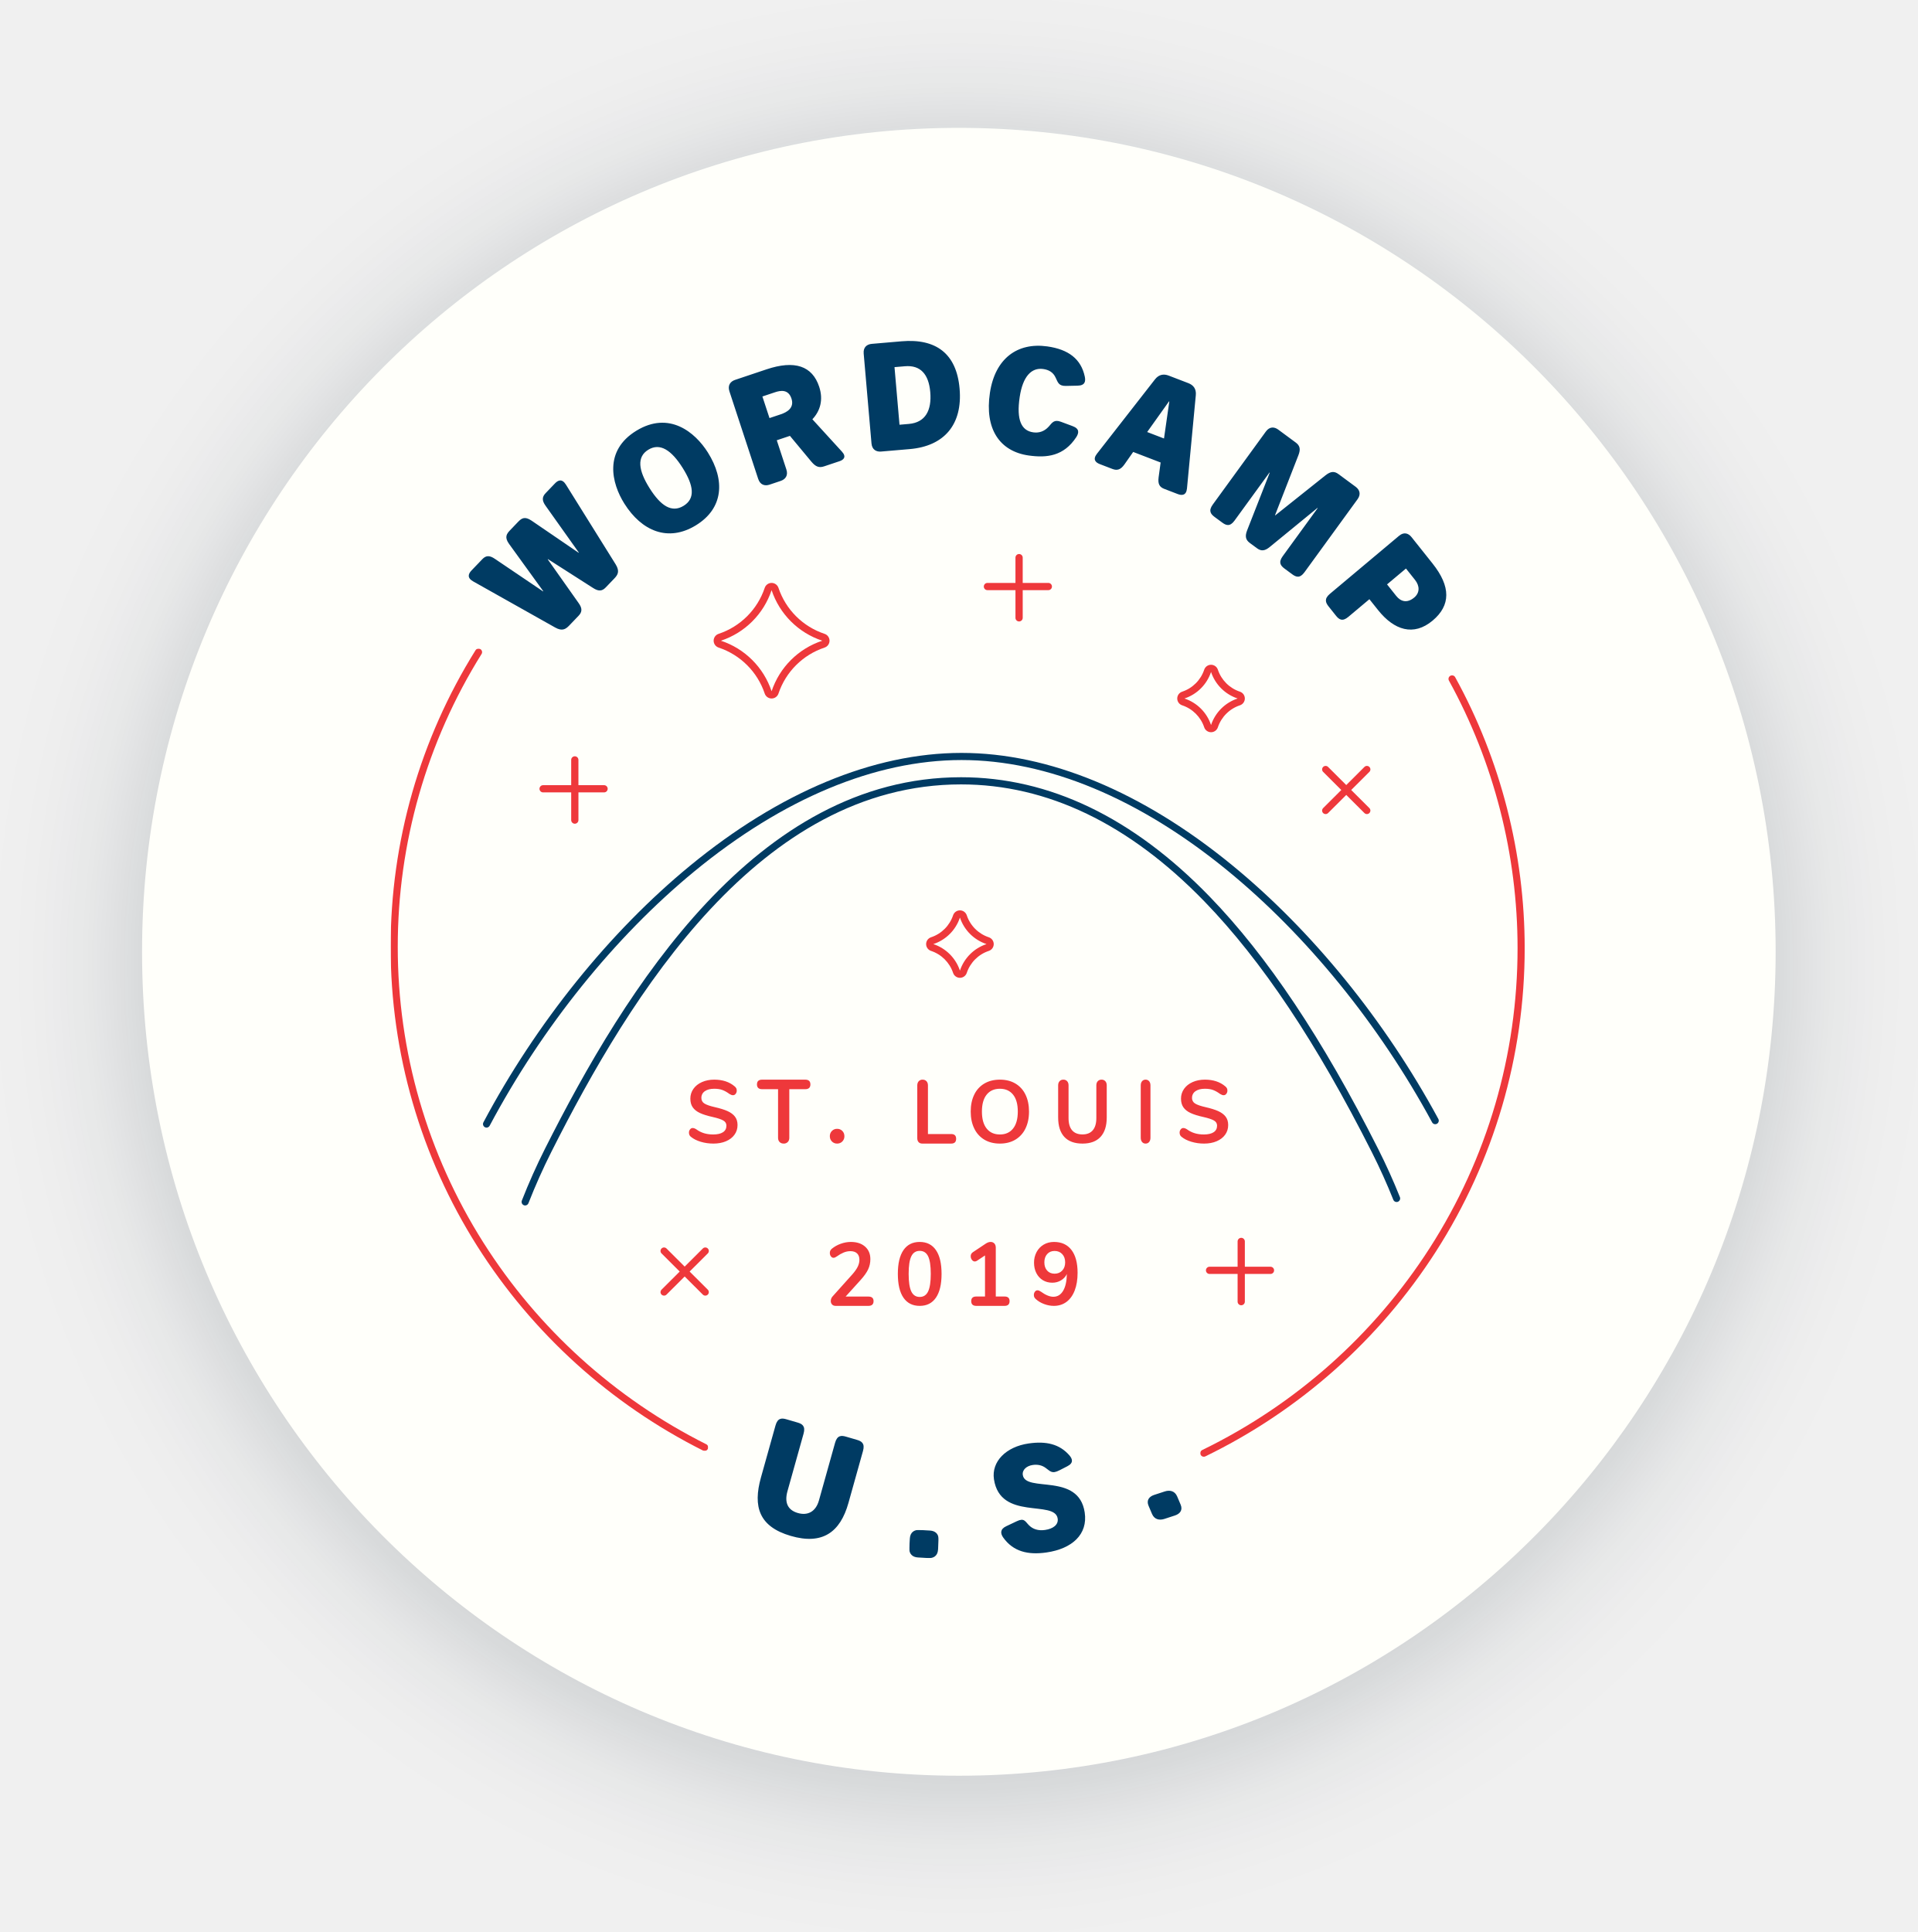
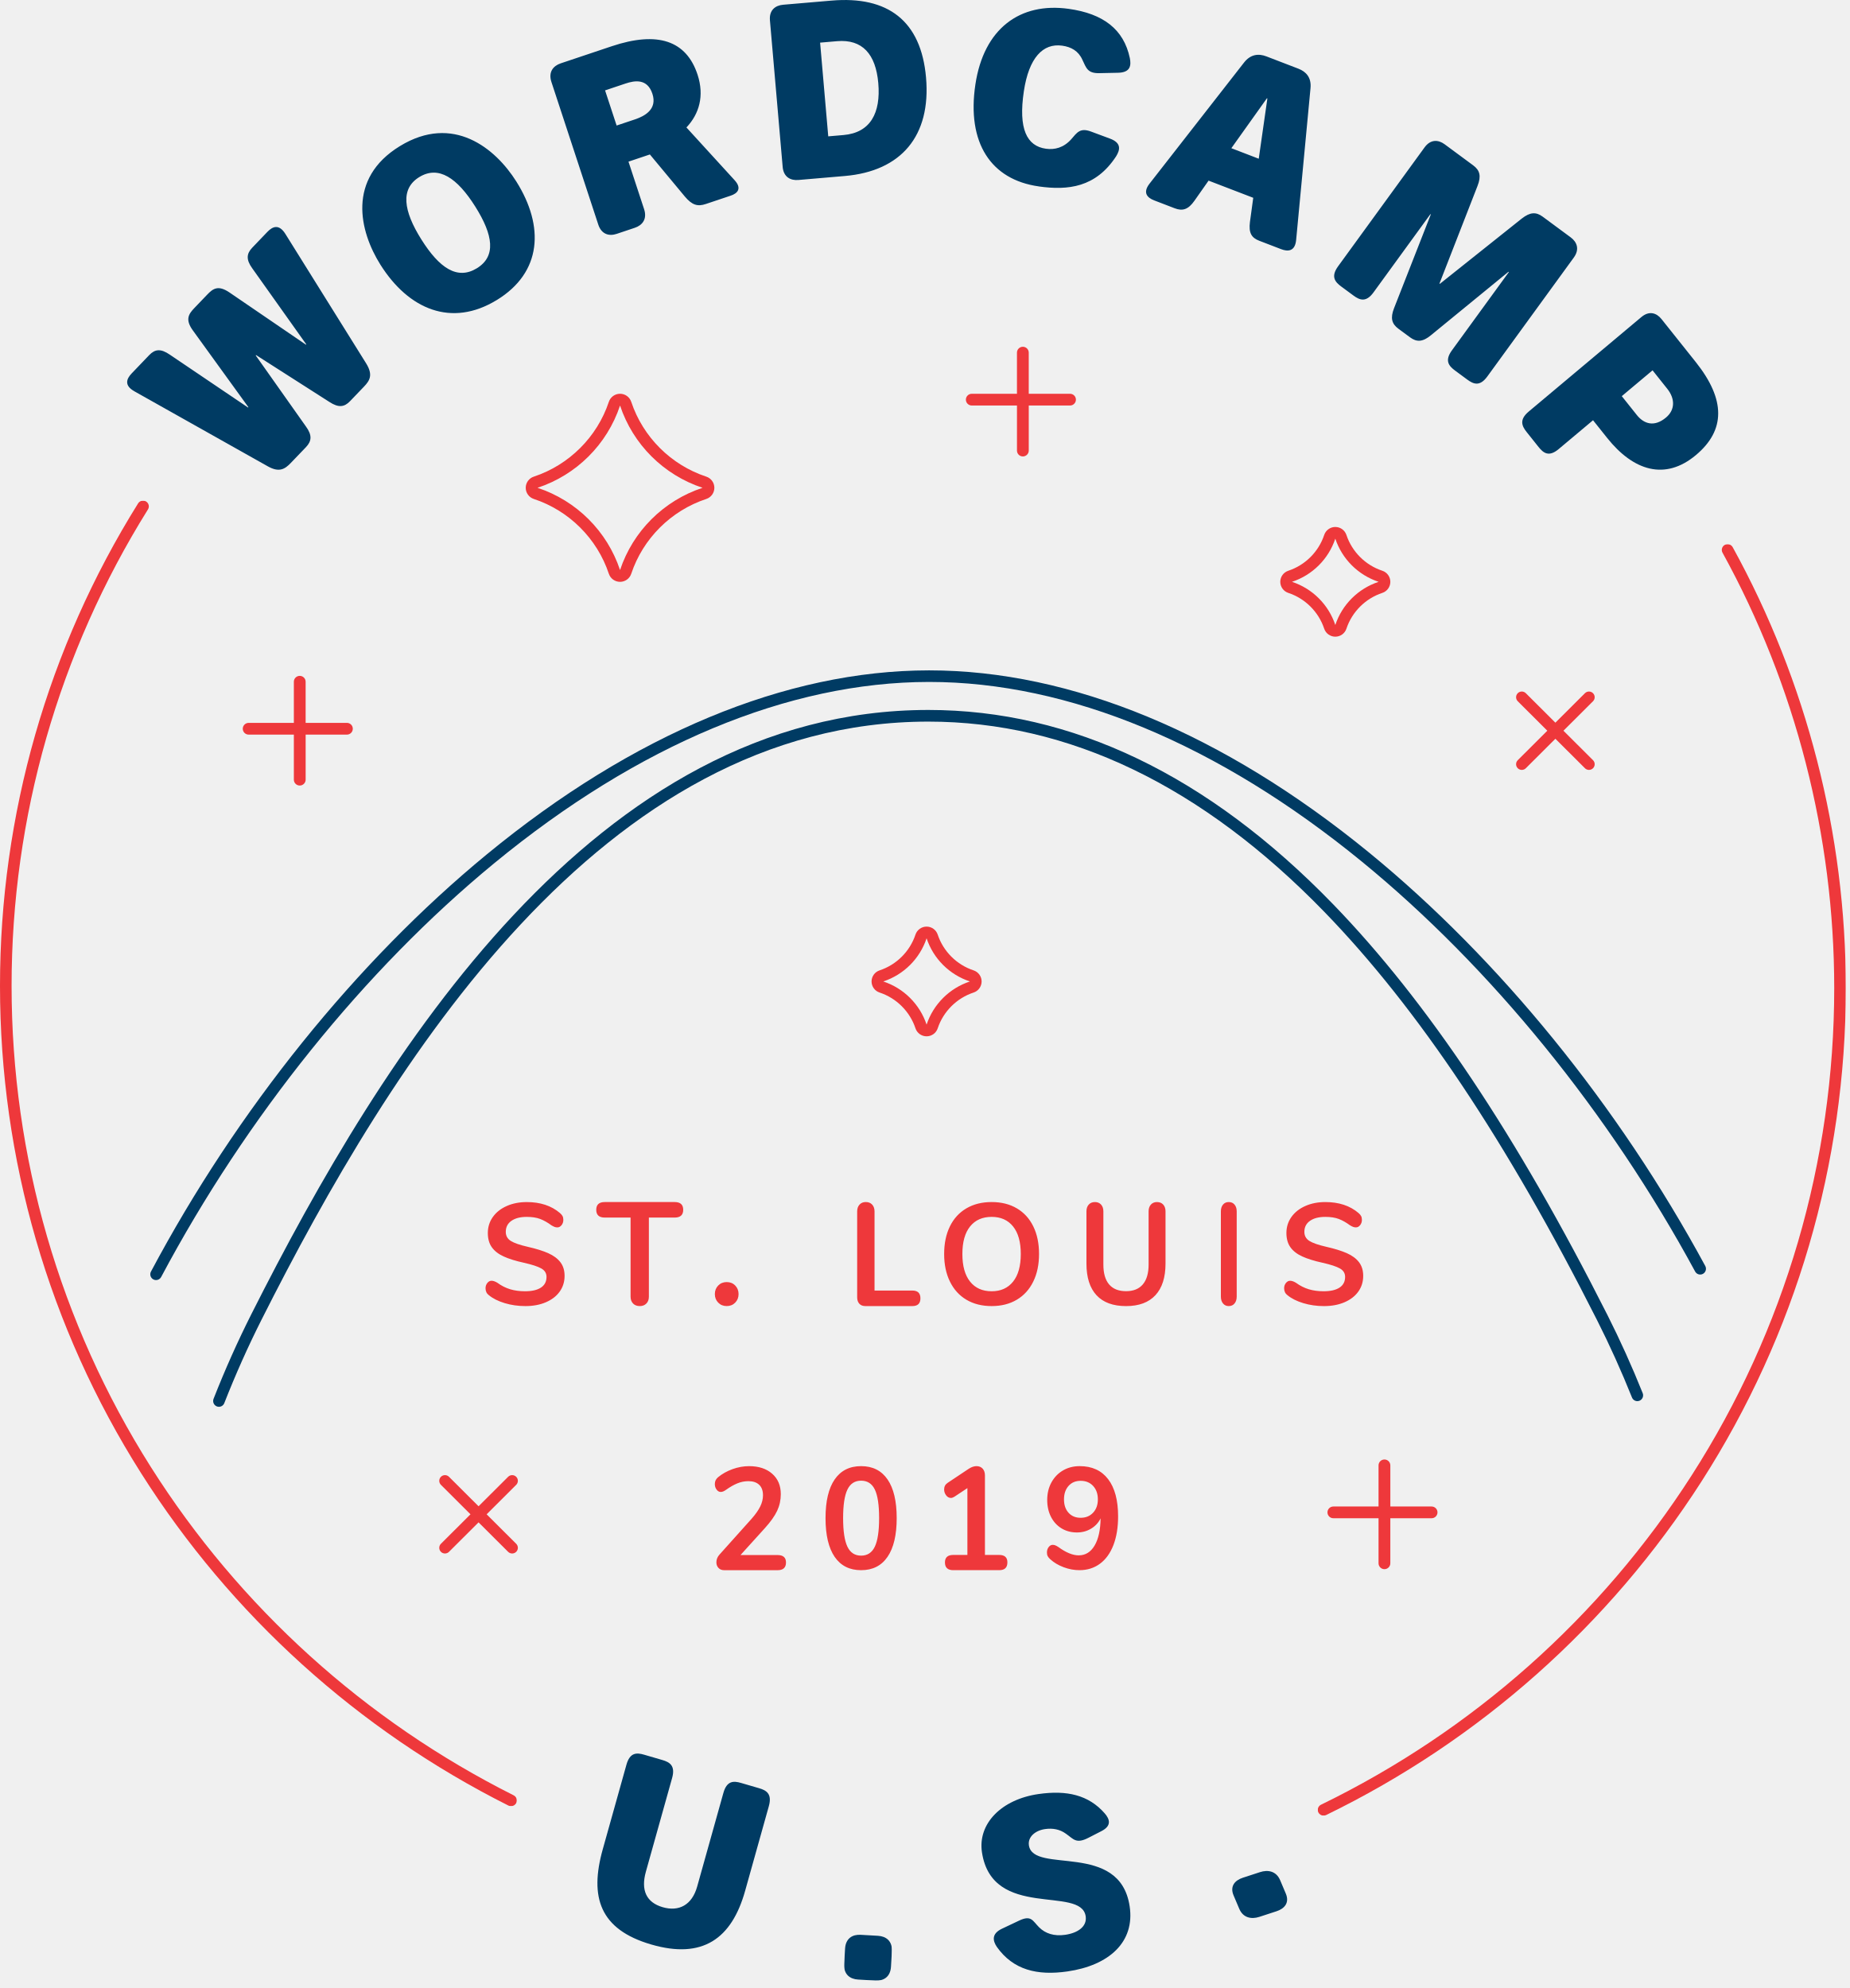
- <svg xmlns="http://www.w3.org/2000/svg" xmlns:xlink="http://www.w3.org/1999/xlink" width="270" height="272">
+ <svg xmlns="http://www.w3.org/2000/svg" xmlns:xlink="http://www.w3.org/1999/xlink" width="160" height="172">
  <defs>
-     <ellipse id="b" cx="115" cy="116" rx="115" ry="116" />
-     <filter x="-13.5%" y="-12.5%" width="127%" height="126.7%" filterUnits="objectBoundingBox" id="a">
-       <feOffset dy="2" in="SourceAlpha" result="shadowOffsetOuter1" />
-       <feGaussianBlur stdDeviation="10" in="shadowOffsetOuter1" result="shadowBlurOuter1" />
-       <feColorMatrix values="0 0 0 0 0 0 0 0 0 0.075 0 0 0 0 0.125 0 0 0 0.2 0" in="shadowBlurOuter1" />
-     </filter>
-     <path id="c" d="M0 .316h44.706V113.27H0z" />
-     <path id="e" d="M.09.002h45.678v110.005H.091z" />
-     <path id="g" d="M.324.097h4.134v3.967H.324z" />
+     <path id="a" d="M0 .316h44.706v112.954H0z" />
+     <path id="c" d="M.091.002h45.678v110.005H.091z" />
+     <path id="e" d="M.324.097h4.134v3.967H.324z" />
  </defs>
  <g fill="none" fill-rule="evenodd">
-     <g fill-rule="nonzero" transform="translate(20 18)">
-       <use fill="#000" filter="url(#a)" xlink:href="#b" />
-       <use fill="#FFFFFA" xlink:href="#b" />
+     <g fill="#003B63">
+       <path d="M13.059 110.015c-.13.244-.038.548.205.678a.495.495 0 0 0 .235.059.498.498 0 0 0 .44-.265c7.377-13.87 17.606-26.582 28.804-35.794 12.466-10.255 25.47-15.682 37.604-15.692h.034c12.052 0 24.998 5.379 37.437 15.556 11.14 9.115 21.374 21.705 28.815 35.454a.497.497 0 0 0 .676.201c.242-.132.332-.437.2-.68-7.502-13.86-17.822-26.558-29.061-35.752C105.827 63.456 92.666 58 80.381 58h-.035c-12.367.01-25.588 5.515-38.235 15.918-11.297 9.293-21.615 22.113-29.052 36.097" />
+       <path d="M141.17 120.911a.497.497 0 0 0 .65.278c.256-.104.379-.398.276-.656-.924-2.307-1.951-4.583-3.052-6.764-7.836-15.52-15.6-27.147-23.737-35.545-10.801-11.147-22.577-16.799-35-16.799-28.871 0-47.252 29.836-58.566 52.279-1.184 2.349-2.284 4.812-3.268 7.321-.102.258.024.551.28.654a.494.494 0 0 0 .184.036.5.5 0 0 0 .465-.319c.973-2.479 2.059-4.913 3.23-7.234C33.826 91.955 51.985 62.433 80.307 62.433c12.144 0 23.68 5.55 34.286 16.496 8.065 8.324 15.772 19.87 23.561 35.298 1.088 2.155 2.103 4.404 3.016 6.684" />
    </g>
-     <g fill="#003B63">
-       <path d="M68.059 158.015a.503.503 0 0 0 .44.738c.177 0 .35-.096.44-.265 7.376-13.87 17.606-26.582 28.803-35.794 12.467-10.255 25.47-15.681 37.604-15.691h.035c12.052 0 24.998 5.379 37.437 15.556 11.14 9.115 21.374 21.705 28.815 35.454a.497.497 0 0 0 .676.2.502.502 0 0 0 .2-.68c-7.502-13.86-17.822-26.557-29.062-35.752C160.827 111.456 147.666 106 135.381 106h-.035c-12.367.01-25.589 5.515-38.235 15.918-11.298 9.294-21.615 22.113-29.052 36.097" />
-       <path d="M196.17 168.911a.497.497 0 0 0 .65.278.505.505 0 0 0 .276-.656 86.226 86.226 0 0 0-3.052-6.764c-7.836-15.52-15.6-27.147-23.737-35.544-10.801-11.148-22.577-16.8-35-16.8-28.871 0-47.252 29.836-58.566 52.28a86.477 86.477 0 0 0-3.269 7.32.505.505 0 0 0 .464.69.5.5 0 0 0 .465-.32 85.42 85.42 0 0 1 3.23-7.234c11.195-22.206 29.354-51.728 57.676-51.728 12.144 0 23.68 5.55 34.286 16.496 8.065 8.324 15.772 19.87 23.56 35.298a85.226 85.226 0 0 1 3.017 6.684" />
+     <g transform="translate(0 43)">
+       <mask id="b" fill="#fff">
+         <use xlink:href="#a" />
+       </mask>
+       <path fill="#EE383B" d="M44.431 112.329c-12.856-6.456-23.706-16.275-31.377-28.396-7.885-12.458-12.052-26.856-12.052-41.636 0-14.604 4.08-28.859 11.797-41.223.146-.233.073-.54-.162-.684-.235-.144-.544-.072-.69.161C4.131 13.074-0 27.509-0 42.298c0 14.967 4.221 29.547 12.206 42.163C19.973 96.735 30.96 106.678 43.979 113.216a.5.5 0 0 0 .226.054c.183 0 .359-.1.447-.272.125-.245.026-.544-.221-.668" mask="url(#b)" />
    </g>
-     <g transform="translate(55 91)">
+     <g transform="translate(113.8983 47.0796)">
      <mask id="d" fill="#fff">
        <use xlink:href="#c" />
      </mask>
-       <path d="M44.431 112.33a79.173 79.173 0 0 1-31.377-28.397A77.735 77.735 0 0 1 1.002 42.298 77.768 77.768 0 0 1 12.8 1.074a.495.495 0 0 0-.162-.684.504.504 0 0 0-.69.161A78.756 78.756 0 0 0 0 42.298 78.72 78.72 0 0 0 12.205 84.46a80.167 80.167 0 0 0 31.774 28.755.5.5 0 0 0 .673-.219.495.495 0 0 0-.22-.668" fill="#EE383B" mask="url(#d)" />
+       <path fill="#EE383B" d="M35.981.261c-.133-.242-.438-.33-.68-.198a.496.496 0 0 0-.199.675c6.322 11.481 9.664 24.508 9.664 37.672 0 14.997-4.266 29.578-12.338 42.167-7.857 12.256-18.942 22.106-32.056 28.485-.249.121-.351.419-.23.666a.501.501 0 0 0 .45.279.508.508 0 0 0 .221-.051c13.279-6.46 24.504-16.434 32.461-28.845 8.174-12.749 12.495-27.516 12.495-42.702 0-13.33-3.385-26.522-9.787-38.149" mask="url(#d)" />
    </g>
-     <g transform="translate(168.898 95.08)">
+     <g fill="#EE383B">
+       <path d="M80.152 88.65c-.587-1.765-1.976-3.15-3.746-3.735 1.77-.585 3.159-1.97 3.746-3.735.587 1.765 1.976 3.15 3.746 3.735-1.77.585-3.159 1.97-3.746 3.735m4.065-2.776a1.011 1.011 0 0 0 .695-.959c0-.435-.28-.822-.695-.959-1.459-.482-2.619-1.639-3.103-3.094a1.014 1.014 0 0 0-.962-.693 1.014 1.014 0 0 0-.962.693c-.483 1.455-1.643 2.612-3.103 3.094a1.011 1.011 0 0 0-.695.959c0 .436.28.822.695.959 1.459.482 2.619 1.639 3.103 3.094.138.414.525.693.962.693.437 0 .825-.279.962-.693.483-1.455 1.643-2.612 3.103-3.094M53.635 35.086c1.118 3.364 3.764 6.003 7.138 7.118-3.374 1.115-6.02 3.754-7.138 7.117-1.118-3.363-3.765-6.003-7.138-7.117 3.373-1.115 6.02-3.754 7.138-7.118m-8.159 7.118c0 .438.282.828.7.966 3.052 1.009 5.479 3.428 6.49 6.472.139.416.529.698.969.698.44 0 .83-.281.969-.698 1.012-3.043 3.438-5.463 6.49-6.472a1.018 1.018 0 0 0 .7-.966c0-.439-.282-.829-.7-.966-3.053-1.009-5.479-3.429-6.49-6.472a1.021 1.021 0 0 0-.969-.698c-.44 0-.83.281-.969.698-1.012 3.043-3.438 5.463-6.49 6.472a1.018 1.018 0 0 0-.7.966M115.507 46.604c.587 1.765 1.976 3.15 3.746 3.735-1.77.585-3.159 1.97-3.746 3.735-.587-1.765-1.976-3.15-3.746-3.735 1.77-.585 3.159-1.97 3.746-3.735m-4.065 2.776a1.01 1.01 0 0 0-.695.959c0 .435.28.822.695.959 1.459.482 2.619 1.639 3.103 3.094.138.414.525.693.962.693.437 0 .825-.279.962-.693.483-1.455 1.643-2.612 3.103-3.094a1.011 1.011 0 0 0 .695-.959c0-.436-.28-.823-.695-.959-1.459-.482-2.619-1.639-3.103-3.094a1.014 1.014 0 0 0-.962-.693 1.014 1.014 0 0 0-.962.693c-.483 1.455-1.643 2.612-3.103 3.094M84.061 35.085h3.909v3.898c0 .281.228.508.51.508.281 0 .51-.228.51-.508v-3.898h3.569c.281 0 .51-.228.51-.508 0-.281-.229-.508-.51-.508h-3.57v-3.559c0-.281-.228-.508-.51-.508-.281 0-.51.228-.51.508v3.559H84.061c-.281 0-.51.228-.51.508 0 .281.229.508.51.508M25.929 58.475c-.281 0-.51.228-.51.508v3.559H21.51c-.281 0-.51.228-.51.508 0 .281.228.508.51.508h3.909v3.898c0 .281.228.508.51.508.281 0 .51-.228.51-.508v-3.898h3.569c.281 0 .51-.228.51-.508 0-.281-.229-.508-.51-.508h-3.57V58.983c0-.281-.228-.508-.51-.508M137.799 59.975a.494.494 0 0 0-.698 0l-2.557 2.55-2.557-2.55a.494.494 0 0 0-.698 0 .491.491 0 0 0 0 .696l2.557 2.55-2.557 2.55a.491.491 0 0 0 0 .696.493.493 0 0 0 .349.144.492.492 0 0 0 .349-.144l2.557-2.55 2.557 2.55a.492.492 0 0 0 .349.144.493.493 0 0 0 .349-.144.491.491 0 0 0 0-.696l-2.557-2.55 2.557-2.55a.491.491 0 0 0 0-.696M119.756 135.763c.281 0 .51-.228.51-.508v-3.898h3.57c.281 0 .51-.228.51-.508 0-.281-.229-.508-.51-.508h-3.569v-3.559c0-.281-.229-.508-.51-.508-.281 0-.51.228-.51.508v3.559h-3.909c-.281 0-.51.228-.51.508 0 .281.229.508.51.508h3.909v3.898c0 .281.229.508.51.508M44.652 127.771a.494.494 0 0 0-.698 0l-2.558 2.55-2.557-2.55a.494.494 0 0 0-.698 0 .491.491 0 0 0 0 .696l2.557 2.55-2.557 2.55a.491.491 0 0 0 0 .696.493.493 0 0 0 .349.144.492.492 0 0 0 .349-.144l2.557-2.55 2.558 2.55a.492.492 0 0 0 .349.144.493.493 0 0 0 .349-.144.491.491 0 0 0 0-.696l-2.557-2.55 2.557-2.55a.491.491 0 0 0 0-.696" />
+     </g>
+     <path fill="#003B63" d="M11.621 33.853l11.543 6.492c.995.562 1.486.235 1.987-.287l1.312-1.368c.501-.523.55-1.035.003-1.788l-4.345-6.15.03-.031 6.349 4.059c.782.508 1.279.451 1.78-.072l1.209-1.261c.501-.523.791-1.011.195-1.988L24.68 20.23c-.55-.874-1.103-.635-1.545-.174l-1.312 1.369c-.501.523-.549 1.035-.003 1.788l4.672 6.578-.029.03-6.617-4.519c-.967-.654-1.413-.342-1.914.18l-1.12 1.169c-.501.522-.807.996-.136 1.927l4.81 6.65-.029.03-6.77-4.575c-.783-.538-1.28-.481-1.781.042l-1.518 1.584c-.442.461-.67 1.038.233 1.542M36.276 15.316c1.656-1.013 3.267.064 4.837 2.559 1.547 2.459 1.825 4.303.132 5.338-1.693 1.035-3.245-.029-4.792-2.488-1.57-2.495-1.833-4.397-.177-5.41m6.697 10.644c3.914-2.394 4.13-6.378 1.69-10.256-1.807-2.872-5.464-5.88-10.069-3.063-4.606 2.817-3.497 7.384-1.69 10.256 2.439 3.877 6.155 5.456 10.069 3.062M54.11 7.227c.793-.266 1.885-.449 2.324.886.446 1.356-.694 1.943-1.508 2.216l-1.587.532-.999-3.041 1.77-.593zm-2.361 12.196c.283.863.947 1.028 1.598.81l1.566-.525c.651-.218 1.086-.751.802-1.614l-1.35-4.109 1.851-.621 3.024 3.639c.63.747 1.104.885 1.816.646l2.157-.723c.57-.191.997-.608.327-1.341l-4.162-4.558c1.107-1.169 1.562-2.736.963-4.565-.972-2.958-3.459-3.79-7.425-2.461l-4.414 1.48c-.651.218-1.085.751-.802 1.614l4.05 12.328zM72.406 3.563c2.188-.188 3.349 1.116 3.568 3.629.224 2.576-.675 4.292-3.012 4.492l-1.317.113-.704-8.108 1.466-.126zm-4.705 10.871c.077.887.682 1.196 1.362 1.138l4.014-.345c4.885-.419 7.466-3.471 7.027-8.517-.428-4.92-3.311-7.076-8.175-6.658L67.746.41c-.68.058-1.222.467-1.145 1.353l1.101 12.67zM89.855 16.13c2.537.355 4.925.095 6.69-2.603.348-.566.482-1.162-.538-1.538l-1.643-.611c-.936-.343-1.198.087-1.703.673-.659.734-1.434.922-2.186.817-1.655-.231-2.399-1.713-1.91-4.972.435-2.906 1.658-4.176 3.314-3.945.774.108 1.403.451 1.749 1.219.334.703.437 1.184 1.472 1.159l1.585-.033c1.121-.013 1.171-.642 1.047-1.274-.526-2.489-2.3-3.839-5.288-4.257-4.214-.589-7.346 1.707-8.071 6.543-.76 5.065 1.354 8.242 5.482 8.819M109.591 8.504l.04.015-.747 5.214-2.37-.911 3.077-4.319zm-9.748 8.835l1.772.681c.677.26 1.173.112 1.707-.652l1.222-1.74 3.864 1.485-.286 2.1c-.116.925.125 1.356.803 1.616l1.892.727c.577.222 1.201.213 1.301-.785l1.243-13.14c.089-.913-.372-1.429-1.049-1.689l-2.768-1.064c-.677-.26-1.372-.189-1.938.541L99.432 15.896c-.618.8-.165 1.222.412 1.444zM116.018 24.788l1.055.779c.545.402 1.091.621 1.739-.27l4.922-6.77.034.025-3.179 8.111c-.336.858-.2 1.354.378 1.781l1.004.741c.578.427 1.088.409 1.798-.173l6.716-5.498.034.025-4.923 6.77c-.648.891-.276 1.35.269 1.752l1.055.779c.544.402 1.09.621 1.738-.27l7.477-10.284c.523-.72.276-1.35-.269-1.752l-2.415-1.784c-.578-.427-1.088-.409-1.816.161l-7.085 5.647-.034-.025 3.293-8.448c.336-.858.2-1.354-.378-1.781l-2.466-1.821c-.544-.402-1.215-.45-1.738.27l-7.477 10.284c-.648.891-.276 1.35.268 1.752M142.95 32.041l1.274 1.599c.677.85.687 1.814-.108 2.482-1.023.858-1.917.552-2.528-.215l-1.301-1.633 2.663-2.234zm-10.883 5.349l1.022 1.283c.425.533.897.887 1.741.179l2.971-2.493 1.222 1.532c2.257 2.832 5.002 3.726 7.681 1.479 2.549-2.139 2.584-4.781-.018-8.046l-2.961-3.715c-.425-.533-1.059-.751-1.741-.179l-9.743 8.174c-.845.708-.6 1.253-.175 1.787zM65.655 154.712l-1.552-.453c-.645-.188-1.23-.203-1.529.867l-2.269 8.104c-.444 1.584-1.573 2.189-2.983 1.778-1.431-.417-1.895-1.487-1.452-3.071l2.269-8.104c.299-1.07-.205-1.372-.85-1.56l-1.572-.458c-.645-.188-1.23-.203-1.529.867l-2.05 7.323c-1.157 4.134-.261 6.932 4.194 8.23 4.455 1.299 6.966-.506 8.123-4.641l2.05-7.322c.299-1.07-.205-1.373-.85-1.56M89.003 159.658c-.11-.725.544-1.285 1.395-1.408.681-.098 1.287.026 1.8.397.68.473.877.911 1.966.351l1.089-.559c.95-.476.731-1.058.308-1.547-1.395-1.599-3.287-2.025-5.733-1.672-3.192.46-5.264 2.558-4.886 5.044.891 5.863 8.565 2.852 8.971 5.524.135.891-.671 1.452-1.777 1.611-.957.138-1.713-.113-2.251-.65-.562-.554-.666-1.089-1.74-.575l-1.481.701c-.892.425-.801 1.025-.436 1.566 1.413 1.998 3.49 2.503 6.106 2.126 3.595-.518 5.855-2.537 5.382-5.645-.86-5.655-8.33-2.737-8.714-5.265M110.736 162.676c-.337-.793-1.054-.925-1.744-.7l-1.486.485c-.69.225-1.135.736-.798 1.53l.489 1.153c.336.794 1.054.925 1.743.7l1.486-.485c.689-.225 1.134-.736.798-1.53l-.488-1.153z" />
+     <g transform="translate(72.695 167.296)">
      <mask id="f" fill="#fff">
        <use xlink:href="#e" />
      </mask>
-       <path d="M35.981.26a.503.503 0 0 0-.68-.197.496.496 0 0 0-.2.675c6.323 11.481 9.664 24.508 9.664 37.672 0 14.996-4.266 29.577-12.337 42.167A79.225 79.225 0 0 1 .372 109.062a.496.496 0 0 0 .22.945c.075 0 .15-.017.22-.05a80.23 80.23 0 0 0 32.461-28.845c8.174-12.75 12.495-27.516 12.495-42.702 0-13.33-3.384-26.523-9.787-38.15" fill="#EE383B" mask="url(#f)" />
+       <path fill="#003B63" d="M3.252.188L1.758.1C1.064.06.458.393.405 1.302L.327 2.622c-.053.909.51 1.311 1.203 1.351l1.494.088c.693.04 1.299-.294 1.353-1.202l.078-1.32C4.508.63 3.945.228 3.252.188" mask="url(#f)" />
    </g>
    <g fill="#EE383B">
-       <path d="M135.152 136.65a5.895 5.895 0 0 0-3.746-3.735 5.896 5.896 0 0 0 3.746-3.735 5.896 5.896 0 0 0 3.745 3.735 5.895 5.895 0 0 0-3.745 3.735m4.064-2.775a1.01 1.01 0 0 0 0-1.919 4.903 4.903 0 0 1-3.102-3.094 1.014 1.014 0 0 0-1.925 0 4.902 4.902 0 0 1-3.102 3.094 1.01 1.01 0 0 0 0 1.919 4.903 4.903 0 0 1 3.102 3.093 1.014 1.014 0 0 0 1.925 0 4.903 4.903 0 0 1 3.102-3.093M108.635 83.086a11.233 11.233 0 0 0 7.138 7.118 11.232 11.232 0 0 0-7.138 7.117 11.232 11.232 0 0 0-7.138-7.117 11.233 11.233 0 0 0 7.138-7.118m-8.158 7.118c0 .438.282.828.7.966a10.258 10.258 0 0 1 6.49 6.471 1.021 1.021 0 0 0 1.937 0 10.258 10.258 0 0 1 6.49-6.471 1.018 1.018 0 0 0 0-1.933 10.258 10.258 0 0 1-6.49-6.471 1.021 1.021 0 0 0-1.938 0 10.26 10.26 0 0 1-6.49 6.471c-.417.138-.7.528-.7.967M170.507 94.604a5.896 5.896 0 0 0 3.745 3.735 5.895 5.895 0 0 0-3.745 3.735 5.895 5.895 0 0 0-3.746-3.735 5.896 5.896 0 0 0 3.746-3.735m-4.065 2.776a1.01 1.01 0 0 0 0 1.919 4.903 4.903 0 0 1 3.102 3.093 1.014 1.014 0 0 0 1.925 0 4.903 4.903 0 0 1 3.102-3.093 1.011 1.011 0 0 0 0-1.92 4.903 4.903 0 0 1-3.102-3.093 1.014 1.014 0 0 0-1.925 0 4.902 4.902 0 0 1-3.102 3.094M139.061 83.085h3.91v3.898a.51.51 0 0 0 1.02 0v-3.898h3.569a.51.51 0 1 0 0-1.017h-3.57v-3.56a.51.51 0 0 0-1.02 0v3.56h-3.909a.51.51 0 1 0 0 1.017M80.93 106.475a.51.51 0 0 0-.51.508v3.56h-3.91a.51.51 0 1 0 0 1.016h3.91v3.899a.51.51 0 0 0 1.02 0v-3.899h3.569a.51.51 0 1 0 0-1.017h-3.57v-3.559a.51.51 0 0 0-.51-.508M192.799 107.975a.494.494 0 0 0-.698 0l-2.557 2.55-2.557-2.55a.494.494 0 0 0-.698 0 .49.49 0 0 0 0 .695l2.557 2.55-2.557 2.55a.49.49 0 0 0 .349.84.492.492 0 0 0 .349-.144l2.557-2.55 2.557 2.55a.492.492 0 0 0 .698-.696l-2.557-2.55 2.557-2.55a.49.49 0 0 0 0-.695M174.756 183.763a.51.51 0 0 0 .51-.509v-3.898h3.57a.51.51 0 1 0 0-1.017h-3.57v-3.56a.51.51 0 0 0-1.02 0v3.56h-3.91a.51.51 0 1 0 0 1.017h3.91v3.898c0 .28.228.509.51.509M99.652 175.771a.494.494 0 0 0-.698 0l-2.557 2.55-2.557-2.55a.494.494 0 0 0-.698 0 .49.49 0 0 0 0 .696l2.557 2.55-2.557 2.55a.49.49 0 0 0 .35.84.492.492 0 0 0 .348-.144l2.557-2.55 2.557 2.55a.492.492 0 0 0 .698-.696l-2.557-2.55 2.557-2.55a.49.49 0 0 0 0-.696" />
-     </g>
-     <path d="M66.62 81.853l11.544 6.492c.995.562 1.485.235 1.987-.288l1.311-1.368c.501-.523.55-1.035.003-1.789l-4.345-6.15.03-.03 6.35 4.059c.782.507 1.279.45 1.78-.073l1.209-1.26c.5-.523.791-1.01.194-1.989L79.68 68.23c-.55-.874-1.102-.635-1.544-.174l-1.312 1.368c-.502.523-.55 1.035-.003 1.789l4.672 6.578-.03.03-6.617-4.518c-.967-.654-1.413-.342-1.914.18l-1.12 1.17c-.501.522-.807.995-.136 1.926l4.81 6.65-.029.03-6.77-4.574c-.783-.538-1.28-.481-1.78.041l-1.52 1.584c-.441.461-.67 1.038.234 1.543M91.276 63.316c1.656-1.013 3.267.064 4.837 2.56 1.547 2.458 1.825 4.302.132 5.338-1.693 1.035-3.245-.029-4.792-2.488-1.57-2.495-1.833-4.397-.177-5.41m6.697 10.644c3.913-2.394 4.13-6.379 1.69-10.256-1.807-2.872-5.464-5.88-10.07-3.062-4.605 2.817-3.496 7.384-1.69 10.256 2.44 3.876 6.156 5.456 10.07 3.062M109.11 55.227c.793-.266 1.885-.45 2.324.886.445 1.356-.694 1.943-1.508 2.216l-1.587.532-.999-3.041 1.77-.593zm-2.361 12.196c.283.862.947 1.028 1.598.81l1.566-.526c.651-.217 1.086-.75.802-1.614l-1.35-4.109 1.852-.62 3.024 3.638c.63.748 1.104.885 1.815.646l2.157-.722c.57-.191.997-.608.327-1.341l-4.163-4.558c1.107-1.17 1.563-2.736.963-4.565-.972-2.959-3.459-3.79-7.425-2.461l-4.415 1.48c-.65.217-1.085.751-.802 1.614l4.05 12.328zM127.406 51.563c2.188-.188 3.35 1.116 3.568 3.629.223 2.576-.676 4.291-3.012 4.492l-1.317.113-.705-8.109 1.466-.125zm-4.705 10.87c.078.887.682 1.197 1.362 1.138l4.014-.344c4.885-.42 7.466-3.471 7.027-8.518-.427-4.92-3.31-7.076-8.174-6.658l-4.184.36c-.68.057-1.222.466-1.146 1.352l1.101 12.67zM144.855 64.13c2.537.355 4.925.095 6.69-2.604.349-.566.482-1.162-.537-1.537l-1.643-.611c-.936-.343-1.198.087-1.703.673-.66.734-1.434.923-2.186.817-1.656-.23-2.399-1.712-1.91-4.971.435-2.906 1.658-4.176 3.313-3.945.774.109 1.403.451 1.749 1.22.333.703.437 1.184 1.472 1.16l1.585-.034c1.122-.012 1.172-.641 1.047-1.273-.526-2.49-2.3-3.839-5.288-4.257-4.214-.589-7.346 1.707-8.071 6.543-.76 5.065 1.354 8.242 5.482 8.82M164.592 56.504l.04.016-.748 5.214-2.37-.91 3.078-4.32zm-9.748 8.836l1.772.681c.677.26 1.173.112 1.707-.652l1.222-1.74 3.864 1.485-.286 2.1c-.116.924.125 1.355.803 1.615l1.892.728c.577.222 1.2.213 1.3-.786l1.244-13.14c.089-.913-.372-1.428-1.05-1.689l-2.768-1.063c-.677-.26-1.371-.189-1.938.54l-8.174 10.477c-.618.8-.166 1.222.412 1.444zM171.018 72.788l1.055.778c.544.402 1.09.621 1.738-.27l4.923-6.77.034.025-3.179 8.11c-.336.859-.2 1.355.378 1.782l1.004.74c.577.427 1.088.41 1.798-.173l6.716-5.498.034.025-4.923 6.77c-.648.892-.276 1.35.269 1.752l1.054.78c.544.401 1.09.62 1.739-.27l7.477-10.285c.523-.72.276-1.35-.268-1.752l-2.415-1.783c-.578-.428-1.088-.41-1.816.16l-7.085 5.647-.034-.025 3.293-8.448c.336-.858.2-1.354-.378-1.78l-2.466-1.821c-.544-.403-1.215-.45-1.739.27l-7.477 10.283c-.648.892-.276 1.35.268 1.753M197.95 80.041l1.274 1.6c.677.85.687 1.814-.108 2.482-1.023.857-1.918.551-2.529-.215l-1.3-1.633 2.663-2.234zm-10.883 5.35l1.022 1.282c.425.534.897.888 1.742.18l2.97-2.493 1.223 1.532c2.257 2.833 5.001 3.727 7.68 1.48 2.55-2.14 2.584-4.782-.018-8.047l-2.96-3.715c-.425-.533-1.06-.752-1.742-.18l-9.742 8.174c-.845.708-.6 1.253-.175 1.787zM120.655 202.712l-1.552-.452c-.645-.188-1.23-.203-1.53.867l-2.268 8.104c-.443 1.584-1.573 2.19-2.983 1.778-1.432-.417-1.895-1.487-1.452-3.07l2.269-8.105c.3-1.07-.205-1.372-.85-1.56l-1.572-.458c-.645-.188-1.23-.203-1.53.867l-2.05 7.322c-1.156 4.135-.26 6.932 4.194 8.23 4.455 1.3 6.966-.505 8.124-4.64l2.05-7.322c.3-1.07-.205-1.373-.85-1.56M144.003 207.658c-.11-.725.544-1.286 1.395-1.408.68-.098 1.287.026 1.8.397.68.473.877.91 1.966.351l1.09-.558c.95-.476.73-1.058.308-1.548-1.395-1.598-3.287-2.025-5.733-1.672-3.192.46-5.264 2.558-4.886 5.044.89 5.863 8.564 2.852 8.97 5.524.136.89-.67 1.452-1.777 1.61-.957.139-1.712-.112-2.25-.649-.563-.554-.666-1.089-1.74-.575l-1.481.701c-.892.425-.801 1.025-.436 1.566 1.412 1.998 3.49 2.503 6.106 2.126 3.596-.518 5.855-2.537 5.383-5.645-.86-5.655-8.33-2.737-8.715-5.264M165.736 210.676c-.337-.793-1.054-.925-1.744-.7l-1.486.485c-.69.225-1.135.735-.798 1.53l.489 1.152c.336.794 1.054.925 1.743.7l1.486-.485c.69-.225 1.135-.736.798-1.53l-.488-1.152z" fill="#003B63" />
-     <g transform="translate(127.695 215.296)">
-       <mask id="h" fill="#fff">
-         <use xlink:href="#g" />
-       </mask>
-       <path d="M3.252.188L1.758.1C1.064.06.458.393.405 1.302l-.078 1.32c-.053.908.51 1.31 1.203 1.351l1.495.088c.693.04 1.299-.294 1.352-1.202l.078-1.32C4.508.63 3.945.229 3.252.188" fill="#003B63" mask="url(#h)" />
-     </g>
-     <g fill="#EE383B">
-       <path d="M122.263 182.539h-3.206l2.1-2.32c.502-.554.859-1.057 1.07-1.506.21-.45.314-.931.314-1.444 0-.739-.248-1.328-.746-1.765-.498-.437-1.164-.655-1.997-.655-.478 0-.956.086-1.433.258a4.176 4.176 0 0 0-1.25.7.843.843 0 0 0-.213.265.754.754 0 0 0-.067.328c0 .184.05.344.152.479.101.134.22.201.358.201.08 0 .162-.019.243-.056.08-.038.162-.087.243-.145.316-.227.63-.406.94-.536.312-.13.634-.196.966-.196.405 0 .716.106.935.316.219.21.328.512.328.907 0 .32-.08.641-.237.965-.158.323-.407.679-.747 1.065l-2.768 3.088a.977.977 0 0 0-.28.681c0 .194.061.355.183.486.121.13.287.195.497.195h4.615c.485 0 .728-.223.728-.668 0-.429-.243-.643-.728-.643M130.674 181.815c-.247.518-.643.778-1.185.778-.543 0-.939-.26-1.186-.778-.248-.52-.371-1.343-.371-2.472 0-1.128.123-1.95.37-2.465.248-.514.644-.772 1.187-.772.542 0 .938.255 1.185.766.247.51.372 1.334.372 2.471 0 1.13-.125 1.953-.372 2.472m-1.185-6.966c-.999 0-1.761.384-2.288 1.152-.527.767-.79 1.882-.79 3.342 0 1.47.263 2.588.79 3.355.527.768 1.29 1.152 2.288 1.152.998 0 1.76-.386 2.287-1.158.527-.772.79-1.888.79-3.349 0-1.46-.263-2.575-.79-3.342-.527-.768-1.29-1.152-2.287-1.152M142.142 183.178c0-.431-.236-.647-.706-.647H140.2v-6.871c0-.253-.067-.452-.2-.596a.69.69 0 0 0-.53-.215c-.211 0-.435.076-.67.228l-1.824 1.217a.646.646 0 0 0-.306.57c0 .187.057.355.17.507.114.153.254.229.418.229a.578.578 0 0 0 .295-.102l1.13-.748v5.781h-1.225c-.478 0-.717.216-.717.647 0 .448.239.672.717.672h3.978c.47 0 .706-.224.706-.672M149.556 178.876c-.274.295-.633.442-1.077.442-.437 0-.786-.145-1.048-.435-.262-.29-.393-.677-.393-1.158 0-.482.131-.87.393-1.164.262-.295.611-.443 1.048-.443.444 0 .803.148 1.077.443.274.294.411.682.411 1.164 0 .473-.137.857-.41 1.151m-1.245 3.692c-.516 0-1.104-.241-1.762-.722a1.674 1.674 0 0 0-.262-.144.596.596 0 0 0-.226-.043c-.136 0-.252.064-.352.193a.74.74 0 0 0-.148.467.7.7 0 0 0 .065.317.92.92 0 0 0 .22.268c.318.29.704.52 1.161.69.457.17.911.256 1.364.256.682 0 1.275-.187 1.78-.56.503-.374.89-.911 1.16-1.612.27-.702.405-1.53.405-2.484 0-1.395-.287-2.467-.863-3.219-.575-.75-1.395-1.126-2.459-1.126-.54 0-1.022.124-1.446.373a2.647 2.647 0 0 0-1 1.04 3.106 3.106 0 0 0-.364 1.512c0 .548.11 1.036.327 1.463.22.428.523.76.912.996.388.237.833.355 1.333.355.453 0 .861-.11 1.227-.33.364-.22.638-.516.821-.89-.016 1.013-.19 1.8-.524 2.359-.333.56-.79.84-1.369.84M102.429 156.426c-.456-.204-1.05-.388-1.781-.554-.69-.158-1.18-.328-1.467-.51a.875.875 0 0 1-.431-.785 1.1 1.1 0 0 1 .487-.952c.324-.229.766-.343 1.325-.343.46 0 .847.06 1.164.181.316.12.643.305.98.554.115.067.207.112.277.137.07.025.146.037.228.037.14 0 .261-.064.364-.193a.708.708 0 0 0 .154-.454.718.718 0 0 0-.068-.33.938.938 0 0 0-.228-.268c-.74-.63-1.697-.946-2.871-.946-.641 0-1.219.114-1.732.342-.514.229-.914.546-1.201.953a2.335 2.335 0 0 0-.432 1.382c0 .498.115.908.345 1.232.23.324.571.59 1.023.797.452.207 1.04.39 1.762.548.698.158 1.198.321 1.498.492.3.17.45.413.45.728 0 .407-.16.716-.481.927-.32.212-.78.318-1.38.318-.469 0-.896-.058-1.282-.174a3.667 3.667 0 0 1-1.11-.56c-.188-.117-.357-.175-.504-.175-.14 0-.261.064-.364.193a.707.707 0 0 0-.154.455c0 .257.094.456.283.597.354.29.812.521 1.375.69.562.17 1.16.256 1.793.256.665 0 1.255-.11 1.768-.33.514-.22.912-.527 1.195-.921.284-.394.426-.849.426-1.363 0-.473-.122-.867-.364-1.183-.242-.315-.591-.574-1.047-.778M109.76 160.78c.144.147.338.221.583.221a.76.76 0 0 0 .571-.222c.143-.147.215-.344.215-.59v-6.845h2.233c.492 0 .737-.224.737-.672 0-.448-.245-.672-.737-.672h-6.05c-.49 0-.736.224-.736.672 0 .448.245.672.736.672h2.234v6.846c0 .245.071.442.214.59M117.127 159.221a1.017 1.017 0 0 0-.292.741c0 .296.097.543.292.742a.985.985 0 0 0 .734.297c.296 0 .541-.1.735-.297a1.02 1.02 0 0 0 .29-.742c0-.295-.096-.542-.29-.74a.983.983 0 0 0-.735-.298.984.984 0 0 0-.734.297M133.92 159.657h-3.272v-6.846c0-.245-.068-.441-.204-.59-.135-.147-.32-.221-.553-.221a.7.7 0 0 0-.54.222c-.137.148-.205.344-.205.59v7.428c0 .237.062.423.187.558.124.136.298.203.524.203h4.063c.465 0 .698-.224.698-.672 0-.447-.233-.672-.698-.672M142.633 158.885c-.444.556-1.062.834-1.853.834-.8 0-1.421-.278-1.865-.834-.445-.556-.667-1.353-.667-2.39 0-1.038.222-1.833.667-2.385.444-.552 1.066-.828 1.865-.828.79 0 1.409.276 1.853.828.445.552.667 1.347.667 2.384 0 1.038-.222 1.835-.667 2.39m.33-6.336c-.615-.365-1.343-.548-2.183-.548-.84 0-1.57.183-2.19.548a3.598 3.598 0 0 0-1.425 1.562c-.33.677-.495 1.471-.495 2.384 0 .914.167 1.71.502 2.39a3.64 3.64 0 0 0 1.425 1.57c.616.364 1.343.547 2.183.547.832 0 1.555-.183 2.171-.548a3.642 3.642 0 0 0 1.425-1.568c.334-.68.502-1.477.502-2.39 0-.914-.166-1.708-.496-2.385a3.608 3.608 0 0 0-1.418-1.562M155.09 152a.682.682 0 0 0-.535.22c-.131.145-.197.339-.197.581v4.607c0 .751-.167 1.323-.5 1.715-.333.393-.816.589-1.45.589-.644 0-1.131-.195-1.464-.582-.333-.389-.5-.963-.5-1.722v-4.607c0-.242-.065-.436-.197-.582a.683.683 0 0 0-.534-.219.682.682 0 0 0-.534.22c-.132.145-.198.339-.198.581v4.52c0 1.201.291 2.115.872 2.741.58.626 1.431.94 2.554.94 1.115 0 1.963-.316 2.543-.946.58-.63.871-1.542.871-2.735v-4.52c0-.242-.066-.436-.198-.582a.683.683 0 0 0-.534-.219M161.977 160.184v-7.38c0-.242-.062-.437-.186-.584a.625.625 0 0 0-.503-.22.612.612 0 0 0-.493.22c-.124.147-.186.342-.186.585v7.379c0 .243.062.44.186.59.123.152.288.227.493.227.212 0 .38-.075.503-.226.124-.151.186-.348.186-.591M171.3 160.671c.513-.22.912-.527 1.195-.921.283-.394.425-.849.425-1.363 0-.473-.121-.867-.363-1.183-.243-.315-.592-.575-1.048-.778-.456-.204-1.05-.388-1.78-.554-.69-.158-1.18-.328-1.467-.51a.876.876 0 0 1-.431-.785 1.1 1.1 0 0 1 .486-.952c.325-.229.766-.343 1.325-.343.46 0 .848.06 1.165.18.316.121.642.306.98.555.114.066.207.112.277.137.07.025.146.037.228.037.14 0 .26-.064.363-.193a.707.707 0 0 0 .154-.454.713.713 0 0 0-.067-.33.938.938 0 0 0-.228-.268c-.74-.63-1.697-.946-2.872-.946-.64 0-1.218.114-1.731.342-.514.229-.914.546-1.202.953a2.335 2.335 0 0 0-.431 1.382c0 .497.115.908.345 1.232.23.324.57.59 1.023.797.452.207 1.039.39 1.762.548.698.157 1.197.321 1.498.492.3.17.45.412.45.728 0 .406-.161.716-.482.927-.32.212-.78.318-1.38.318-.468 0-.895-.058-1.281-.175a3.677 3.677 0 0 1-1.11-.56c-.189-.116-.357-.174-.505-.174-.14 0-.26.064-.363.193a.707.707 0 0 0-.154.454c0 .258.094.457.283.598.353.29.811.521 1.374.69a6.17 6.17 0 0 0 1.793.256c.666 0 1.255-.11 1.769-.33" />
+       <path d="M67.263 134.539h-3.206l2.101-2.32c.501-.555.858-1.057 1.068-1.506.21-.45.315-.931.315-1.443 0-.739-.249-1.328-.747-1.765-.497-.437-1.164-.655-1.997-.655-.478 0-.955.086-1.433.258-.477.173-.894.406-1.25.7-.097.084-.168.173-.212.265-.044.093-.067.202-.067.328 0 .185.051.345.152.479.101.135.221.202.358.202.081 0 .162-.019.243-.057a1.467 1.467 0 0 0 .242-.145c.316-.227.63-.405.941-.536.312-.13.633-.195.966-.195.404 0 .716.105.935.315.219.21.328.513.328.908 0 .319-.079.641-.237.964-.158.324-.407.679-.747 1.065l-2.768 3.089c-.187.202-.279.429-.279.681 0 .194.06.355.182.486.121.13.287.195.497.195h4.614c.485 0 .728-.223.728-.668 0-.429-.243-.643-.728-.643M75.674 133.815c-.247.519-.643.778-1.186.778-.543 0-.939-.259-1.186-.778-.247-.519-.371-1.343-.371-2.471s.124-1.95.371-2.465c.247-.515.643-.772 1.186-.772.543 0 .938.255 1.186.766.247.51.371 1.334.371 2.471 0 1.129-.124 1.952-.371 2.471m-1.186-6.966c-.998 0-1.76.384-2.288 1.152-.527.767-.79 1.882-.79 3.343 0 1.469.264 2.587.79 3.355.527.767 1.29 1.152 2.288 1.152.998 0 1.761-.386 2.288-1.158.527-.771.79-1.888.79-3.349s-.263-2.575-.79-3.343c-.527-.768-1.29-1.152-2.288-1.152M87.142 135.178c0-.431-.235-.646-.706-.646h-1.236v-6.872c0-.253-.067-.452-.2-.596-.133-.143-.31-.215-.53-.215-.212 0-.435.076-.671.228l-1.824 1.217c-.204.135-.306.326-.306.571 0 .186.057.355.171.507.114.152.253.228.418.228.086 0 .184-.034.294-.101l1.13-.748v5.781h-1.224c-.478 0-.718.215-.718.646 0 .448.239.672.718.672h3.977c.471 0 .706-.224.706-.672M94.556 130.876c-.274.295-.633.442-1.077.442-.437 0-.786-.145-1.048-.435-.262-.29-.393-.676-.393-1.158 0-.481.131-.869.393-1.164.262-.295.611-.442 1.048-.442.445 0 .804.148 1.077.442.274.295.411.683.411 1.164 0 .473-.137.857-.411 1.152m-1.244 3.691c-.516 0-1.104-.241-1.762-.722-.103-.066-.191-.114-.262-.143a.596.596 0 0 0-.226-.044c-.135 0-.252.064-.351.193-.1.129-.149.284-.149.467 0 .124.021.23.066.317.043.087.117.176.22.268.317.29.704.521 1.161.691.456.17.911.255 1.363.255.682 0 1.276-.187 1.78-.56.504-.373.891-.911 1.161-1.612.27-.701.405-1.529.405-2.484 0-1.394-.288-2.467-.863-3.219-.575-.751-1.395-1.126-2.459-1.126-.54 0-1.022.124-1.447.373-.425.249-.758.596-1 1.039-.242.444-.363.949-.363 1.513 0 .548.109 1.036.327 1.463.219.427.522.759.911.996.389.236.833.354 1.333.354.453 0 .861-.11 1.226-.33.365-.22.639-.517.822-.89-.016 1.013-.191 1.799-.524 2.359-.333.56-.79.841-1.369.841M47.429 108.426c-.456-.203-1.05-.388-1.781-.554-.69-.158-1.179-.328-1.466-.51-.288-.182-.431-.444-.431-.784 0-.406.162-.724.487-.952.325-.228.766-.342 1.325-.342.46 0 .848.06 1.165.181.316.12.643.305.98.554.115.067.207.112.277.137a.681.681 0 0 0 .228.037c.139 0 .261-.064.363-.193.102-.129.154-.28.154-.454 0-.133-.023-.243-.068-.33-.045-.087-.122-.176-.228-.268-.74-.631-1.697-.946-2.871-.946-.641 0-1.218.114-1.732.342-.514.229-.914.546-1.202.952-.287.407-.431.867-.431 1.382 0 .498.115.909.345 1.232.23.324.571.59 1.023.797.451.207 1.039.39 1.762.548.698.158 1.197.321 1.497.491.3.171.45.413.45.728 0 .407-.16.716-.481.927s-.781.318-1.38.318c-.468 0-.896-.058-1.282-.174-.387-.116-.756-.303-1.109-.561-.189-.116-.357-.174-.505-.174-.14 0-.261.064-.364.193-.103.129-.154.281-.154.455 0 .257.095.457.283.597.353.291.811.521 1.374.691.563.17 1.16.255 1.793.255.665 0 1.255-.11 1.768-.33.513-.22.912-.527 1.195-.921.283-.394.425-.849.425-1.363 0-.473-.121-.867-.364-1.183-.242-.315-.592-.574-1.048-.778M54.76 112.779c.143.148.338.222.583.222.237 0 .427-.074.571-.222.143-.147.215-.344.215-.59v-6.846h2.233c.491 0 .737-.224.737-.671 0-.448-.245-.672-.737-.672H52.312c-.491 0-.736.224-.736.672 0 .448.246.671.736.671h2.234v6.846c0 .245.072.442.215.589M62.127 111.221c-.194.199-.291.446-.291.741s.097.542.291.741c.194.198.439.297.735.297.296 0 .541-.099.735-.297.194-.199.291-.446.291-.741 0-.295-.097-.542-.291-.741-.194-.199-.439-.297-.735-.297-.295 0-.54.099-.735.297M78.92 111.657h-3.271v-6.846c0-.245-.068-.442-.204-.59-.136-.148-.32-.222-.553-.222-.225 0-.406.074-.541.222-.136.148-.204.344-.204.59v7.429c0 .237.062.423.186.558.124.136.299.203.524.203h4.063c.466 0 .699-.224.699-.672 0-.448-.233-.672-.699-.672M87.633 110.885c-.445.556-1.062.834-1.853.834-.799 0-1.421-.278-1.865-.834-.445-.556-.667-1.353-.667-2.39 0-1.038.222-1.832.667-2.384.444-.552 1.066-.828 1.865-.828.791 0 1.408.276 1.853.828.444.552.667 1.347.667 2.384 0 1.038-.222 1.835-.667 2.39m.33-6.337c-.616-.365-1.343-.548-2.183-.548-.84 0-1.57.183-2.189.548-.62.365-1.095.886-1.425 1.562-.33.676-.495 1.471-.495 2.384 0 .913.167 1.71.502 2.39.334.681.809 1.204 1.425 1.569.616.365 1.343.548 2.184.548.831 0 1.555-.183 2.171-.548.615-.365 1.091-.888 1.425-1.569.334-.68.501-1.477.501-2.39 0-.913-.165-1.708-.495-2.384-.33-.676-.803-1.197-1.419-1.562M100.089 104c-.225 0-.403.073-.534.219-.132.146-.198.34-.198.582v4.607c0 .751-.167 1.322-.499 1.715-.333.393-.817.589-1.452.589-.643 0-1.131-.194-1.463-.582-.333-.388-.499-.962-.499-1.721v-4.607c0-.242-.066-.436-.198-.582-.132-.146-.31-.219-.534-.219-.225 0-.403.073-.534.219-.132.146-.198.34-.198.582v4.519c0 1.202.291 2.116.871 2.742.58.626 1.432.939 2.555.939 1.115 0 1.962-.315 2.543-.945.581-.63.871-1.542.871-2.735v-4.519c0-.242-.066-.436-.198-.582-.132-.146-.31-.219-.534-.219M106.977 112.184v-7.379c0-.243-.062-.438-.186-.585-.124-.147-.291-.22-.504-.22-.205 0-.37.073-.493.22-.124.147-.186.342-.186.585v7.379c0 .243.062.44.186.591.123.151.288.226.493.226.212 0 .38-.075.504-.226.123-.151.186-.348.186-.591M116.3 112.671c.513-.22.912-.527 1.195-.921.283-.394.425-.849.425-1.363 0-.473-.121-.867-.363-1.183-.242-.315-.592-.575-1.048-.778-.456-.203-1.05-.388-1.781-.554-.69-.158-1.179-.328-1.467-.51-.287-.183-.431-.444-.431-.784 0-.407.162-.724.487-.952.325-.228.766-.342 1.325-.342.46 0 .848.06 1.165.18.316.12.642.305.979.554.115.066.207.112.277.137a.674.674 0 0 0 .228.037c.14 0 .261-.064.363-.193.103-.129.154-.28.154-.454 0-.133-.022-.243-.068-.33-.045-.087-.121-.176-.228-.268-.739-.631-1.696-.946-2.871-.946-.641 0-1.218.114-1.731.342-.514.228-.914.546-1.202.952-.287.407-.431.867-.431 1.382 0 .498.115.909.345 1.232.23.324.571.59 1.023.797.452.207 1.039.39 1.763.548.698.158 1.197.322 1.497.492.3.17.45.413.45.728 0 .407-.16.716-.481.927-.32.211-.78.318-1.38.318-.469 0-.896-.058-1.282-.174-.386-.116-.756-.303-1.109-.56-.189-.116-.357-.174-.505-.174-.14 0-.261.064-.364.193-.103.129-.154.28-.154.454 0 .257.095.457.283.598.353.291.811.521 1.374.691.562.17 1.16.255 1.793.255.665 0 1.255-.11 1.768-.33" />
    </g>
  </g>
</svg>
